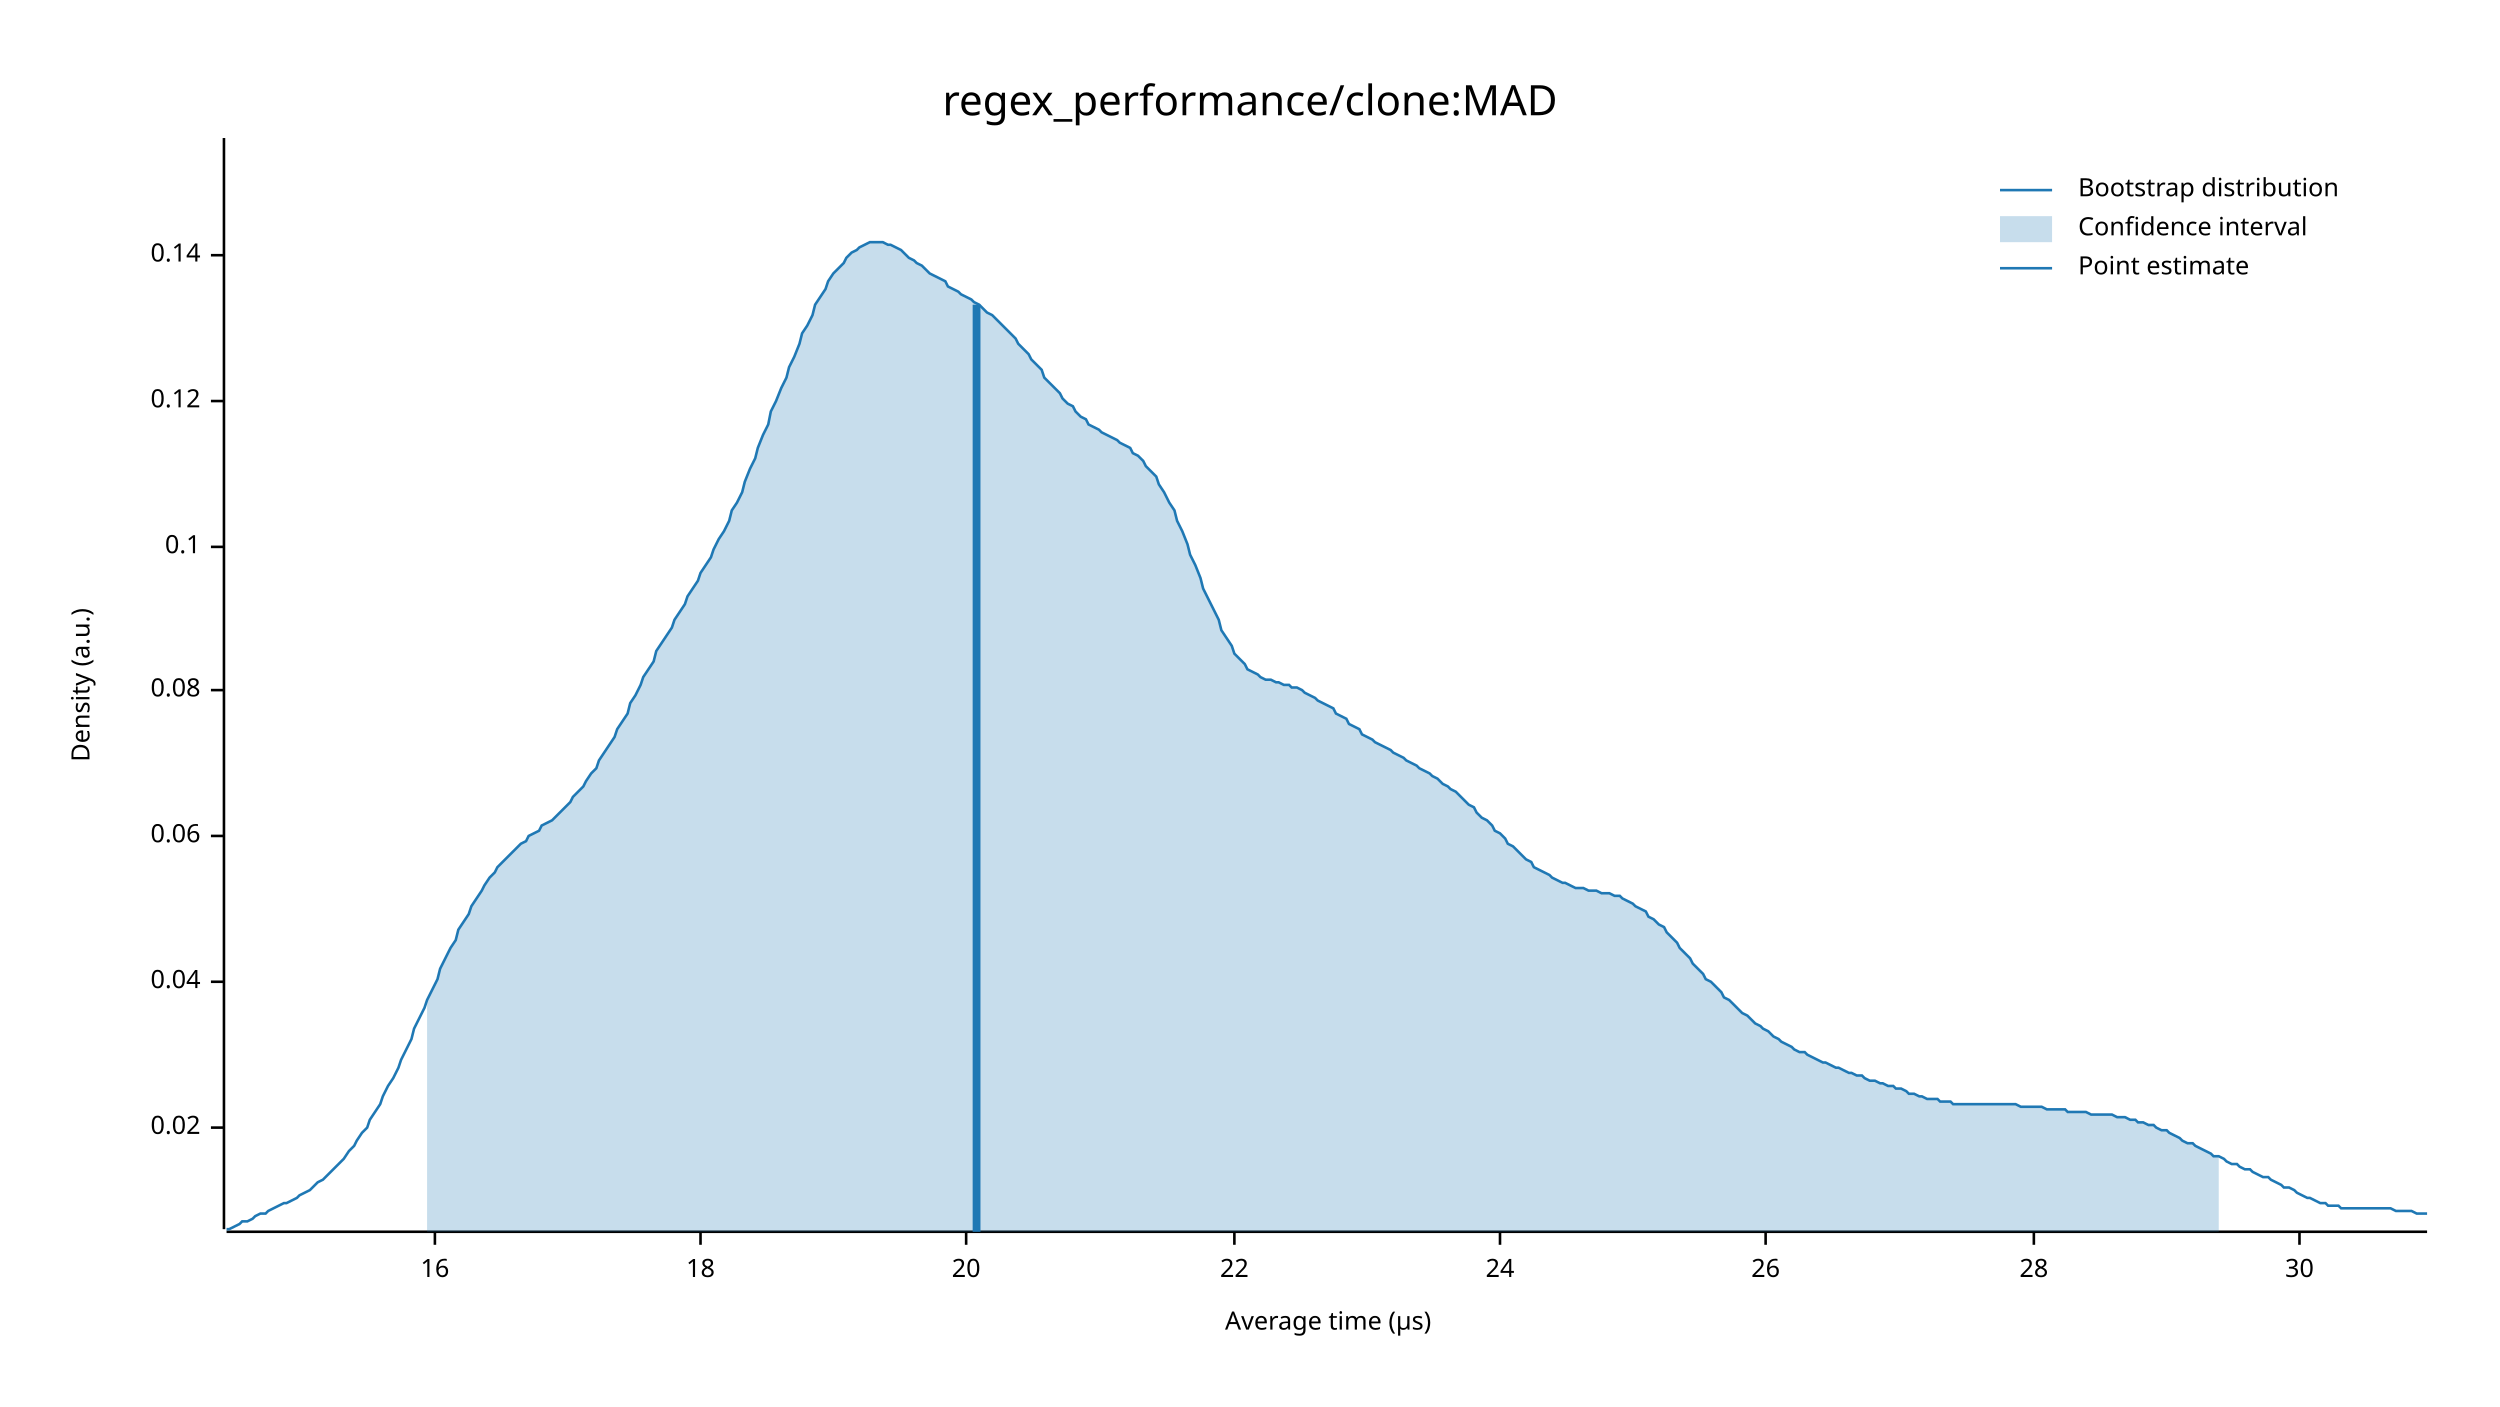
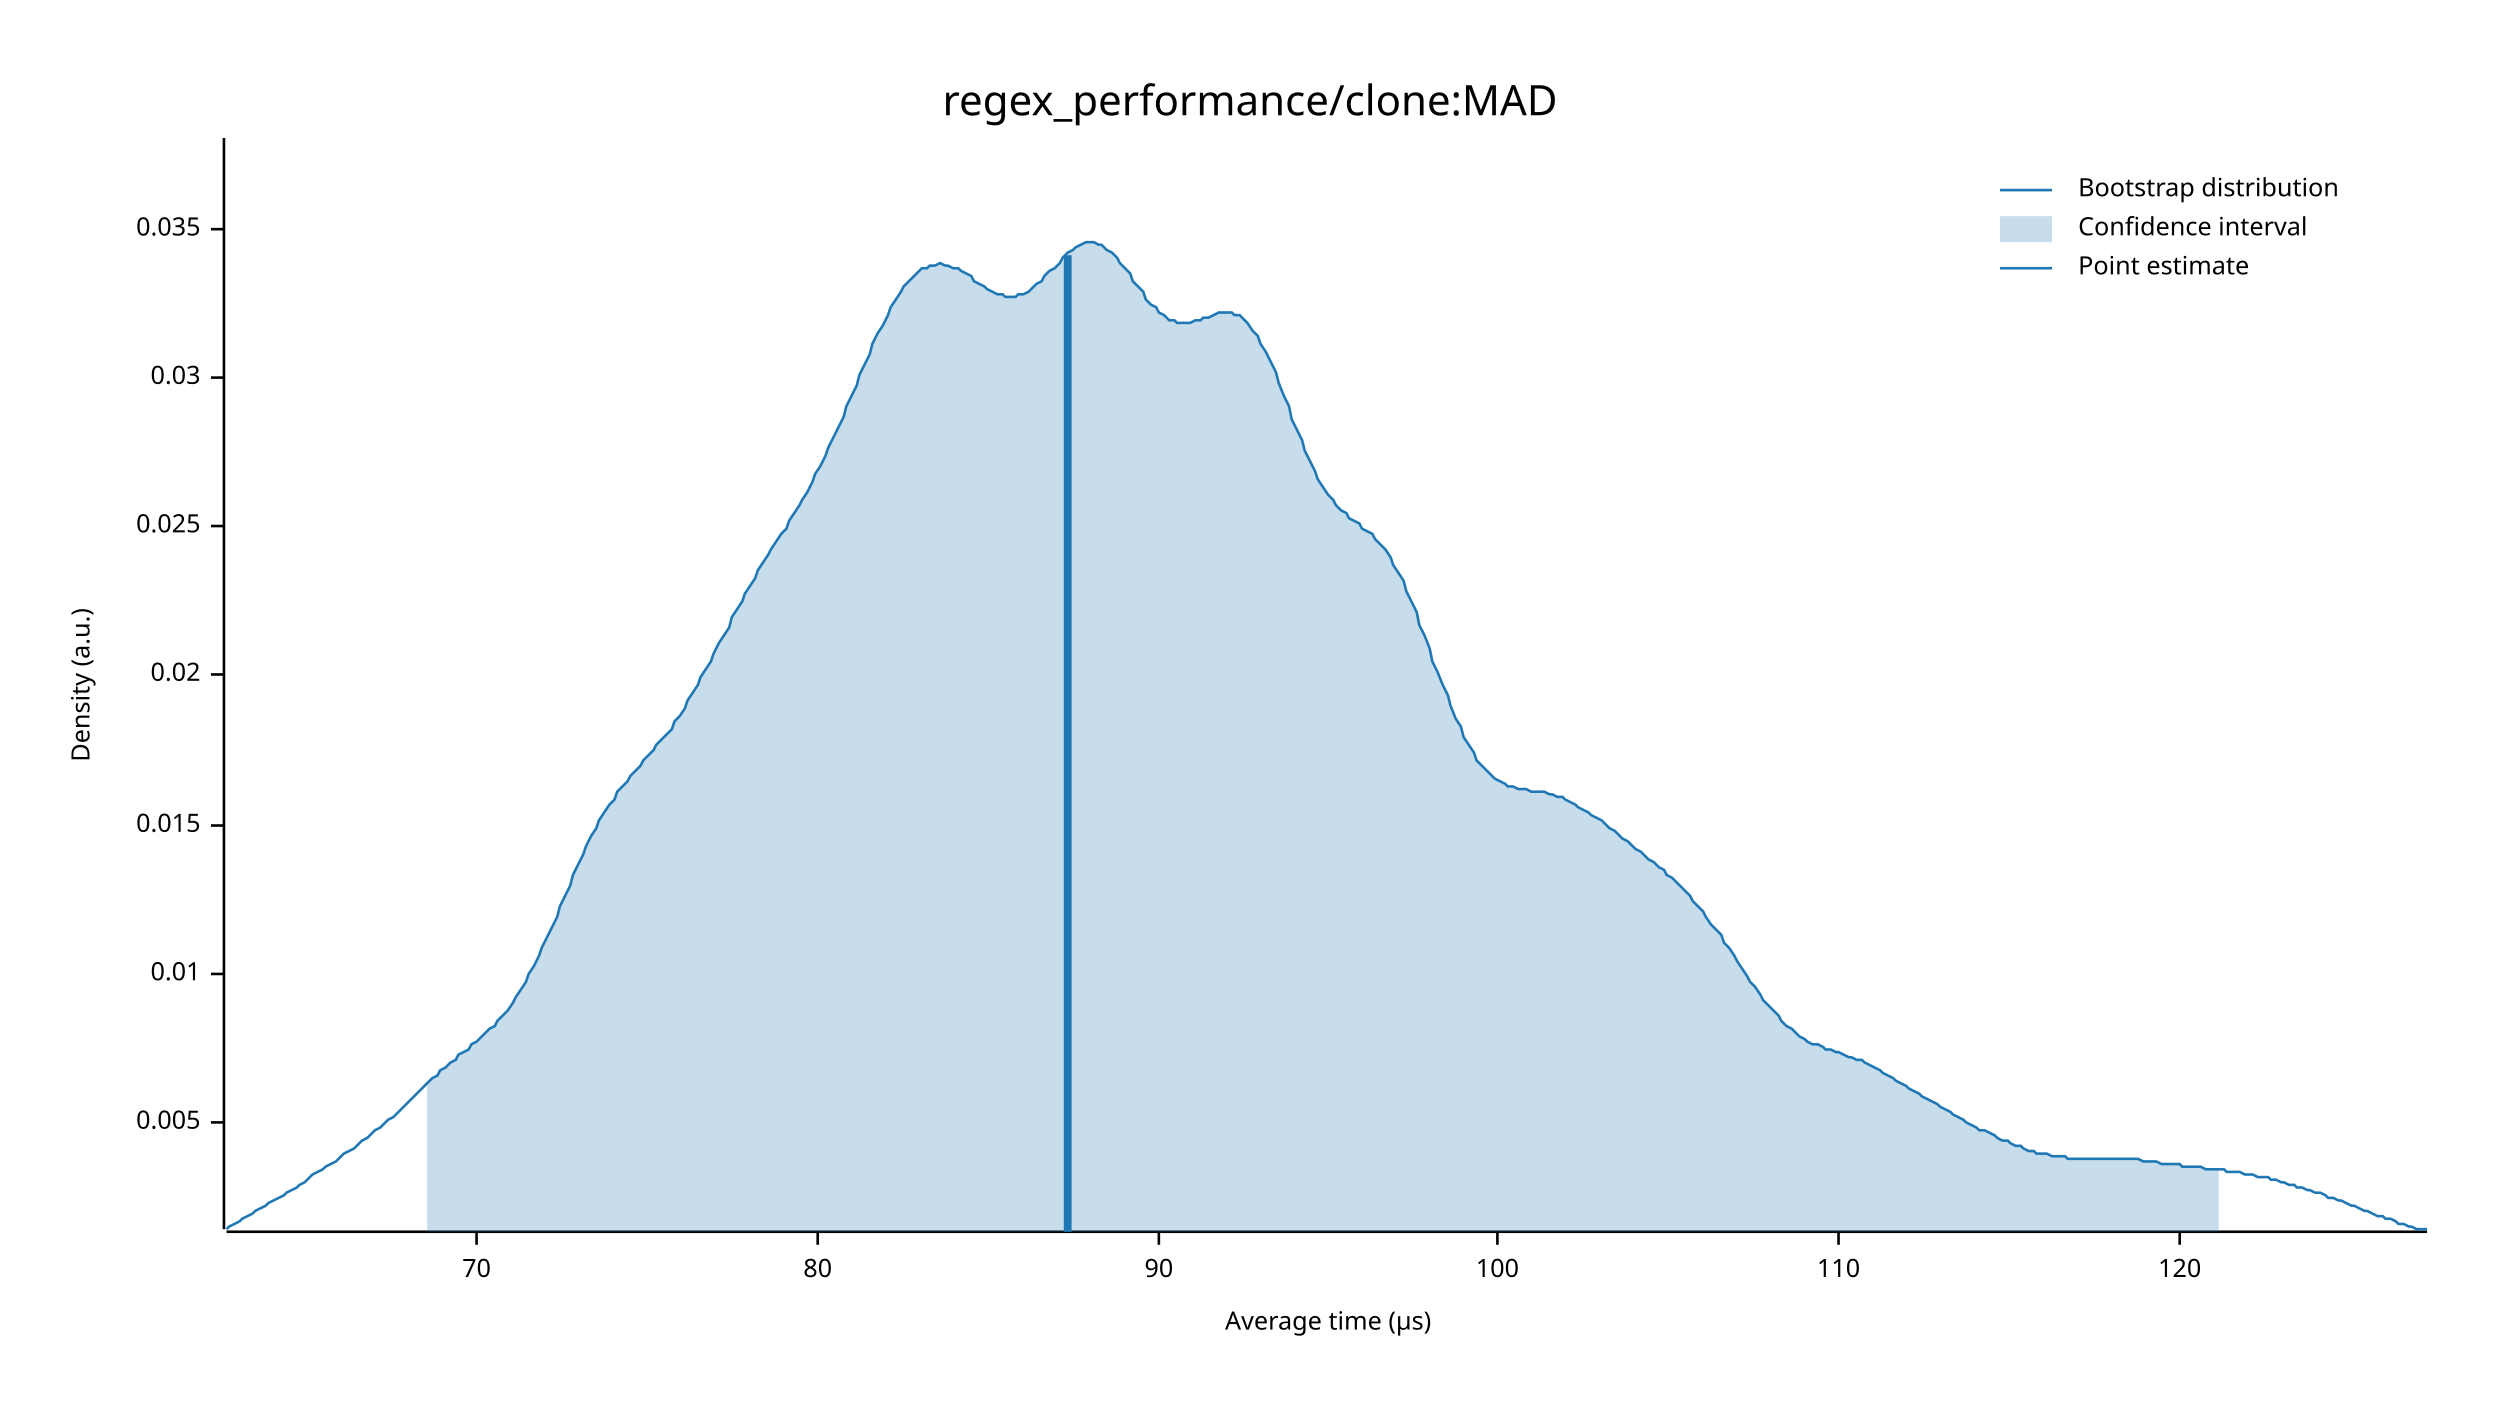
<svg xmlns="http://www.w3.org/2000/svg" width="960" height="540" viewBox="0 0 960 540">
  <text x="480" y="32" dy="0.76em" text-anchor="middle" font-family="sans-serif" font-size="16.129" opacity="1" fill="#000000">
regex_performance/clone:MAD
</text>
  <text x="27" y="263" dy="0.76em" text-anchor="middle" font-family="sans-serif" font-size="9.677" opacity="1" fill="#000000" transform="rotate(270, 27, 263)">
Density (a.u.)
</text>
  <text x="510" y="513" dy="-0.5ex" text-anchor="middle" font-family="sans-serif" font-size="9.677" opacity="1" fill="#000000">
Average time (µs)
</text>
  <polyline fill="none" opacity="1" stroke="#000000" stroke-width="1" points="86,53 86,472 " />
-   <text x="77" y="433" dy="0.5ex" text-anchor="end" font-family="sans-serif" font-size="9.677" opacity="1" fill="#000000">
+   <text x="77" y="431" dy="0.5ex" text-anchor="end" font-family="sans-serif" font-size="9.677" opacity="1" fill="#000000">
+ 0.005
+ </text>
+   <polyline fill="none" opacity="1" stroke="#000000" stroke-width="1" points="81,431 86,431 " />
+   <text x="77" y="374" dy="0.5ex" text-anchor="end" font-family="sans-serif" font-size="9.677" opacity="1" fill="#000000">
+ 0.01
+ </text>
+   <polyline fill="none" opacity="1" stroke="#000000" stroke-width="1" points="81,374 86,374 " />
+   <text x="77" y="317" dy="0.5ex" text-anchor="end" font-family="sans-serif" font-size="9.677" opacity="1" fill="#000000">
+ 0.015
+ </text>
+   <polyline fill="none" opacity="1" stroke="#000000" stroke-width="1" points="81,317 86,317 " />
+   <text x="77" y="259" dy="0.5ex" text-anchor="end" font-family="sans-serif" font-size="9.677" opacity="1" fill="#000000">
0.02
</text>
-   <polyline fill="none" opacity="1" stroke="#000000" stroke-width="1" points="81,433 86,433 " />
-   <text x="77" y="377" dy="0.5ex" text-anchor="end" font-family="sans-serif" font-size="9.677" opacity="1" fill="#000000">
- 0.04
+   <polyline fill="none" opacity="1" stroke="#000000" stroke-width="1" points="81,259 86,259 " />
+   <text x="77" y="202" dy="0.5ex" text-anchor="end" font-family="sans-serif" font-size="9.677" opacity="1" fill="#000000">
+ 0.025
</text>
-   <polyline fill="none" opacity="1" stroke="#000000" stroke-width="1" points="81,377 86,377 " />
-   <text x="77" y="321" dy="0.5ex" text-anchor="end" font-family="sans-serif" font-size="9.677" opacity="1" fill="#000000">
- 0.06
+   <polyline fill="none" opacity="1" stroke="#000000" stroke-width="1" points="81,202 86,202 " />
+   <text x="77" y="145" dy="0.5ex" text-anchor="end" font-family="sans-serif" font-size="9.677" opacity="1" fill="#000000">
+ 0.03
</text>
-   <polyline fill="none" opacity="1" stroke="#000000" stroke-width="1" points="81,321 86,321 " />
-   <text x="77" y="265" dy="0.5ex" text-anchor="end" font-family="sans-serif" font-size="9.677" opacity="1" fill="#000000">
- 0.08
+   <polyline fill="none" opacity="1" stroke="#000000" stroke-width="1" points="81,145 86,145 " />
+   <text x="77" y="88" dy="0.5ex" text-anchor="end" font-family="sans-serif" font-size="9.677" opacity="1" fill="#000000">
+ 0.035
</text>
-   <polyline fill="none" opacity="1" stroke="#000000" stroke-width="1" points="81,265 86,265 " />
-   <text x="77" y="210" dy="0.5ex" text-anchor="end" font-family="sans-serif" font-size="9.677" opacity="1" fill="#000000">
- 0.1
+   <polyline fill="none" opacity="1" stroke="#000000" stroke-width="1" points="81,88 86,88 " />
+   <polyline fill="none" opacity="1" stroke="#000000" stroke-width="1" points="87,473 932,473 " />
+   <text x="183" y="483" dy="0.76em" text-anchor="middle" font-family="sans-serif" font-size="9.677" opacity="1" fill="#000000">
+ 70
</text>
-   <polyline fill="none" opacity="1" stroke="#000000" stroke-width="1" points="81,210 86,210 " />
-   <text x="77" y="154" dy="0.5ex" text-anchor="end" font-family="sans-serif" font-size="9.677" opacity="1" fill="#000000">
- 0.12
+   <polyline fill="none" opacity="1" stroke="#000000" stroke-width="1" points="183,473 183,478 " />
+   <text x="314" y="483" dy="0.76em" text-anchor="middle" font-family="sans-serif" font-size="9.677" opacity="1" fill="#000000">
+ 80
</text>
-   <polyline fill="none" opacity="1" stroke="#000000" stroke-width="1" points="81,154 86,154 " />
-   <text x="77" y="98" dy="0.5ex" text-anchor="end" font-family="sans-serif" font-size="9.677" opacity="1" fill="#000000">
- 0.14
+   <polyline fill="none" opacity="1" stroke="#000000" stroke-width="1" points="314,473 314,478 " />
+   <text x="445" y="483" dy="0.76em" text-anchor="middle" font-family="sans-serif" font-size="9.677" opacity="1" fill="#000000">
+ 90
</text>
-   <polyline fill="none" opacity="1" stroke="#000000" stroke-width="1" points="81,98 86,98 " />
-   <polyline fill="none" opacity="1" stroke="#000000" stroke-width="1" points="87,473 932,473 " />
-   <text x="167" y="483" dy="0.76em" text-anchor="middle" font-family="sans-serif" font-size="9.677" opacity="1" fill="#000000">
- 16
+   <polyline fill="none" opacity="1" stroke="#000000" stroke-width="1" points="445,473 445,478 " />
+   <text x="575" y="483" dy="0.76em" text-anchor="middle" font-family="sans-serif" font-size="9.677" opacity="1" fill="#000000">
+ 100
</text>
-   <polyline fill="none" opacity="1" stroke="#000000" stroke-width="1" points="167,473 167,478 " />
-   <text x="269" y="483" dy="0.76em" text-anchor="middle" font-family="sans-serif" font-size="9.677" opacity="1" fill="#000000">
- 18
+   <polyline fill="none" opacity="1" stroke="#000000" stroke-width="1" points="575,473 575,478 " />
+   <text x="706" y="483" dy="0.76em" text-anchor="middle" font-family="sans-serif" font-size="9.677" opacity="1" fill="#000000">
+ 110
</text>
-   <polyline fill="none" opacity="1" stroke="#000000" stroke-width="1" points="269,473 269,478 " />
-   <text x="371" y="483" dy="0.76em" text-anchor="middle" font-family="sans-serif" font-size="9.677" opacity="1" fill="#000000">
- 20
+   <polyline fill="none" opacity="1" stroke="#000000" stroke-width="1" points="706,473 706,478 " />
+   <text x="837" y="483" dy="0.76em" text-anchor="middle" font-family="sans-serif" font-size="9.677" opacity="1" fill="#000000">
+ 120
</text>
-   <polyline fill="none" opacity="1" stroke="#000000" stroke-width="1" points="371,473 371,478 " />
-   <text x="474" y="483" dy="0.76em" text-anchor="middle" font-family="sans-serif" font-size="9.677" opacity="1" fill="#000000">
- 22
- </text>
-   <polyline fill="none" opacity="1" stroke="#000000" stroke-width="1" points="474,473 474,478 " />
-   <text x="576" y="483" dy="0.76em" text-anchor="middle" font-family="sans-serif" font-size="9.677" opacity="1" fill="#000000">
- 24
- </text>
-   <polyline fill="none" opacity="1" stroke="#000000" stroke-width="1" points="576,473 576,478 " />
-   <text x="678" y="483" dy="0.76em" text-anchor="middle" font-family="sans-serif" font-size="9.677" opacity="1" fill="#000000">
- 26
- </text>
-   <polyline fill="none" opacity="1" stroke="#000000" stroke-width="1" points="678,473 678,478 " />
-   <text x="781" y="483" dy="0.76em" text-anchor="middle" font-family="sans-serif" font-size="9.677" opacity="1" fill="#000000">
- 28
- </text>
-   <polyline fill="none" opacity="1" stroke="#000000" stroke-width="1" points="781,473 781,478 " />
-   <text x="883" y="483" dy="0.76em" text-anchor="middle" font-family="sans-serif" font-size="9.677" opacity="1" fill="#000000">
- 30
- </text>
-   <polyline fill="none" opacity="1" stroke="#000000" stroke-width="1" points="883,473 883,478 " />
-   <polyline fill="none" opacity="1" stroke="#1F78B4" stroke-width="1" points="87,472 88,472 90,471 92,470 93,469 95,469 97,468 98,467 100,466 102,466 103,465 105,464 107,463 109,462 110,462 112,461 114,460 115,459 117,458 119,457 120,456 122,454 124,453 125,452 127,450 129,448 131,446 132,445 134,442 136,440 137,438 139,435 141,433 142,430 144,427 146,424 147,421 149,417 151,414 153,410 154,407 156,403 158,399 159,395 161,391 163,387 164,384 166,380 168,376 169,372 171,368 173,364 175,361 176,357 178,354 180,351 181,348 183,345 185,342 186,340 188,337 190,335 191,333 193,331 195,329 197,327 198,326 200,324 202,323 203,321 205,320 207,319 208,317 210,316 212,315 214,313 215,312 217,310 219,308 220,306 222,304 224,302 225,300 227,297 229,295 230,292 232,289 234,286 236,283 237,280 239,277 241,274 242,270 244,267 246,263 247,260 249,257 251,254 252,250 254,247 256,244 258,241 259,238 261,235 263,232 264,229 266,226 268,223 269,220 271,217 273,214 274,211 276,207 278,204 280,200 281,196 283,193 285,189 286,185 288,180 290,176 291,172 293,167 295,163 296,158 298,154 300,149 302,145 303,141 305,137 307,132 308,128 310,125 312,121 313,117 315,114 317,111 318,108 320,105 322,103 324,101 325,99 327,97 329,96 330,95 332,94 334,93 335,93 337,93 339,93 341,94 342,94 344,95 346,96 347,97 349,99 351,100 352,101 354,102 356,104 357,105 359,106 361,107 363,108 364,110 366,111 368,112 369,113 371,114 373,115 374,116 376,117 378,119 379,120 381,121 383,123 385,125 386,126 388,128 390,130 391,132 393,134 395,136 396,138 398,140 400,142 401,145 403,147 405,149 407,151 408,153 410,155 412,156 413,158 415,160 417,161 418,163 420,164 422,165 423,166 425,167 427,168 429,169 430,170 432,171 434,172 435,174 437,175 439,177 440,179 442,181 444,183 445,186 447,189 449,193 451,196 452,200 454,204 456,209 457,213 459,217 461,222 462,226 464,230 466,234 468,238 469,242 471,245 473,248 474,251 476,253 478,255 479,257 481,258 483,259 484,260 486,261 488,261 490,262 491,262 493,263 495,263 496,264 498,264 500,265 501,266 503,267 505,268 506,269 508,270 510,271 512,272 513,274 515,275 517,276 518,278 520,279 522,280 523,282 525,283 527,284 528,285 530,286 532,287 534,288 535,289 537,290 539,291 540,292 542,293 544,294 545,295 547,296 549,297 550,298 552,299 554,301 556,302 557,303 559,304 561,306 562,307 564,309 566,310 567,312 569,314 571,315 573,317 574,319 576,320 578,322 579,324 581,325 583,327 584,328 586,330 588,331 589,333 591,334 593,335 595,336 596,337 598,338 600,339 601,339 603,340 605,341 606,341 608,341 610,342 611,342 613,342 615,343 617,343 618,343 620,344 622,344 623,345 625,346 627,347 628,348 630,349 632,350 633,352 635,353 637,355 639,356 640,358 642,360 644,362 645,364 647,366 649,368 650,370 652,372 654,374 655,376 657,377 659,379 661,381 662,383 664,384 666,386 667,387 669,389 671,390 672,391 674,393 676,394 677,395 679,396 681,398 683,399 684,400 686,401 688,402 689,403 691,404 693,404 694,405 696,406 698,407 700,408 701,408 703,409 705,410 706,410 708,411 710,412 711,412 713,413 715,413 716,414 718,415 720,415 722,416 723,416 725,417 727,417 728,418 730,418 732,419 733,420 735,420 737,421 738,421 740,422 742,422 744,422 745,423 747,423 749,423 750,424 752,424 754,424 755,424 757,424 759,424 760,424 762,424 764,424 766,424 767,424 769,424 771,424 772,424 774,424 776,425 777,425 779,425 781,425 782,425 784,425 786,426 788,426 789,426 791,426 793,426 794,427 796,427 798,427 799,427 801,427 803,428 804,428 806,428 808,428 810,428 811,428 813,429 815,429 816,429 818,430 820,430 821,431 823,431 825,432 827,432 828,433 830,434 832,434 833,435 835,436 837,437 838,438 840,439 842,439 843,440 845,441 847,442 849,443 850,444 852,444 854,445 855,446 857,447 859,447 860,448 862,449 864,449 865,450 867,451 869,452 871,452 872,453 874,454 876,455 877,456 879,456 881,457 882,458 884,459 886,460 887,460 889,461 891,462 893,462 894,463 896,463 898,463 899,464 901,464 903,464 904,464 906,464 908,464 909,464 911,464 913,464 915,464 916,464 918,464 920,465 921,465 923,465 925,465 926,465 928,466 930,466 932,466 " />
-   <polygon opacity="0.25" fill="#1F78B4" points="164,384 166,380 168,376 169,372 171,368 173,364 175,361 176,357 178,354 180,351 181,348 183,345 185,342 186,340 188,337 190,335 191,333 193,331 195,329 197,327 198,326 200,324 202,323 203,321 205,320 207,319 208,317 210,316 212,315 214,313 215,312 217,310 219,308 220,306 222,304 224,302 225,300 227,297 229,295 230,292 232,289 234,286 236,283 237,280 239,277 241,274 242,270 244,267 246,263 247,260 249,257 251,254 252,250 254,247 256,244 258,241 259,238 261,235 263,232 264,229 266,226 268,223 269,220 271,217 273,214 274,211 276,207 278,204 280,200 281,196 283,193 285,189 286,185 288,180 290,176 291,172 293,167 295,163 296,158 298,154 300,149 302,145 303,141 305,137 307,132 308,128 310,125 312,121 313,117 315,114 317,111 318,108 320,105 322,103 324,101 325,99 327,97 329,96 330,95 332,94 334,93 335,93 337,93 339,93 341,94 342,94 344,95 346,96 347,97 349,99 351,100 352,101 354,102 356,104 357,105 359,106 361,107 363,108 364,110 366,111 368,112 369,113 371,114 373,115 374,116 376,117 378,119 379,120 381,121 383,123 385,125 386,126 388,128 390,130 391,132 393,134 395,136 396,138 398,140 400,142 401,145 403,147 405,149 407,151 408,153 410,155 412,156 413,158 415,160 417,161 418,163 420,164 422,165 423,166 425,167 427,168 429,169 430,170 432,171 434,172 435,174 437,175 439,177 440,179 442,181 444,183 445,186 447,189 449,193 451,196 452,200 454,204 456,209 457,213 459,217 461,222 462,226 464,230 466,234 468,238 469,242 471,245 473,248 474,251 476,253 478,255 479,257 481,258 483,259 484,260 486,261 488,261 490,262 491,262 493,263 495,263 496,264 498,264 500,265 501,266 503,267 505,268 506,269 508,270 510,271 512,272 513,274 515,275 517,276 518,278 520,279 522,280 523,282 525,283 527,284 528,285 530,286 532,287 534,288 535,289 537,290 539,291 540,292 542,293 544,294 545,295 547,296 549,297 550,298 552,299 554,301 556,302 557,303 559,304 561,306 562,307 564,309 566,310 567,312 569,314 571,315 573,317 574,319 576,320 578,322 579,324 581,325 583,327 584,328 586,330 588,331 589,333 591,334 593,335 595,336 596,337 598,338 600,339 601,339 603,340 605,341 606,341 608,341 610,342 611,342 613,342 615,343 617,343 618,343 620,344 622,344 623,345 625,346 627,347 628,348 630,349 632,350 633,352 635,353 637,355 639,356 640,358 642,360 644,362 645,364 647,366 649,368 650,370 652,372 654,374 655,376 657,377 659,379 661,381 662,383 664,384 666,386 667,387 669,389 671,390 672,391 674,393 676,394 677,395 679,396 681,398 683,399 684,400 686,401 688,402 689,403 691,404 693,404 694,405 696,406 698,407 700,408 701,408 703,409 705,410 706,410 708,411 710,412 711,412 713,413 715,413 716,414 718,415 720,415 722,416 723,416 725,417 727,417 728,418 730,418 732,419 733,420 735,420 737,421 738,421 740,422 742,422 744,422 745,423 747,423 749,423 750,424 752,424 754,424 755,424 757,424 759,424 760,424 762,424 764,424 766,424 767,424 769,424 771,424 772,424 774,424 776,425 777,425 779,425 781,425 782,425 784,425 786,426 788,426 789,426 791,426 793,426 794,427 796,427 798,427 799,427 801,427 803,428 804,428 806,428 808,428 810,428 811,428 813,429 815,429 816,429 818,430 820,430 821,431 823,431 825,432 827,432 828,433 830,434 832,434 833,435 835,436 837,437 838,438 840,439 842,439 843,440 845,441 847,442 849,443 850,444 852,444 852,473 164,473 " />
-   <polyline fill="none" opacity="1" stroke="#1F78B4" stroke-width="3" points="375,473 375,117 " />
+   <polyline fill="none" opacity="1" stroke="#000000" stroke-width="1" points="837,473 837,478 " />
+   <polyline fill="none" opacity="1" stroke="#1F78B4" stroke-width="1" points="87,472 88,471 90,470 92,469 93,468 95,467 97,466 98,465 100,464 102,463 103,462 105,461 107,460 109,459 110,458 112,457 114,456 115,455 117,454 119,452 120,451 122,450 124,449 125,448 127,447 129,446 131,444 132,443 134,442 136,441 137,440 139,438 141,437 142,436 144,434 146,433 147,432 149,430 151,429 153,427 154,426 156,424 158,422 159,421 161,419 163,417 164,416 166,414 168,413 169,411 171,410 173,408 175,407 176,405 178,404 180,403 181,401 183,400 185,398 186,397 188,395 190,394 191,392 193,390 195,388 197,385 198,383 200,380 202,377 203,374 205,371 207,367 208,364 210,360 212,356 214,352 215,348 217,344 219,340 220,336 222,332 224,328 225,325 227,321 229,318 230,315 232,312 234,309 236,307 237,304 239,302 241,300 242,298 244,296 246,294 247,292 249,290 251,288 252,286 254,284 256,282 258,280 259,277 261,275 263,272 264,269 266,266 268,263 269,260 271,257 273,254 274,251 276,247 278,244 280,241 281,237 283,234 285,231 286,228 288,225 290,222 291,219 293,216 295,213 296,211 298,208 300,205 302,203 303,200 305,197 307,194 308,192 310,189 312,185 313,182 315,179 317,175 318,172 320,168 322,164 324,160 325,156 327,152 329,148 330,144 332,140 334,136 335,132 337,128 339,125 341,121 342,118 344,115 346,112 347,110 349,108 351,106 352,105 354,103 356,103 357,102 359,102 361,101 363,102 364,102 366,103 368,103 369,104 371,105 373,106 374,108 376,109 378,110 379,111 381,112 383,113 385,113 386,114 388,114 390,114 391,113 393,113 395,112 396,111 398,109 400,108 401,106 403,104 405,103 407,101 408,99 410,97 412,96 413,95 415,94 417,93 418,93 420,93 422,94 423,94 425,96 427,97 429,99 430,101 432,103 434,105 435,108 437,110 439,112 440,115 442,117 444,118 445,120 447,121 449,123 451,123 452,124 454,124 456,124 457,124 459,123 461,123 462,122 464,122 466,121 468,120 469,120 471,120 473,120 474,121 476,121 478,123 479,124 481,127 483,129 484,132 486,135 488,139 490,143 491,147 493,152 495,156 496,161 498,165 500,169 501,173 503,177 505,181 506,184 508,187 510,190 512,192 513,194 515,196 517,197 518,199 520,200 522,201 523,203 525,204 527,205 528,207 530,209 532,211 534,214 535,217 537,220 539,223 540,227 542,231 544,235 545,240 547,244 549,249 550,254 552,258 554,263 556,267 557,271 559,276 561,279 562,283 564,286 566,289 567,292 569,294 571,296 573,298 574,299 576,300 578,301 579,302 581,302 583,303 584,303 586,303 588,304 589,304 591,304 593,304 595,305 596,305 598,306 600,306 601,307 603,308 605,309 606,310 608,311 610,312 611,313 613,314 615,315 617,317 618,318 620,319 622,321 623,322 625,323 627,325 628,326 630,327 632,329 633,330 635,331 637,333 639,334 640,336 642,337 644,339 645,340 647,342 649,344 650,346 652,348 654,350 655,352 657,355 659,357 661,359 662,362 664,364 666,367 667,369 669,372 671,375 672,377 674,379 676,382 677,384 679,386 681,388 683,390 684,392 686,394 688,395 689,396 691,398 693,399 694,400 696,401 698,401 700,402 701,403 703,403 705,404 706,404 708,405 710,406 711,406 713,407 715,407 716,408 718,409 720,410 722,411 723,412 725,413 727,414 728,415 730,416 732,417 733,418 735,419 737,420 738,421 740,422 742,423 744,424 745,425 747,426 749,427 750,428 752,429 754,430 755,431 757,432 759,433 760,434 762,434 764,435 766,436 767,437 769,438 771,438 772,439 774,440 776,440 777,441 779,442 781,442 782,443 784,443 786,443 788,444 789,444 791,444 793,444 794,445 796,445 798,445 799,445 801,445 803,445 804,445 806,445 808,445 810,445 811,445 813,445 815,445 816,445 818,445 820,445 821,445 823,446 825,446 827,446 828,446 830,447 832,447 833,447 835,447 837,447 838,448 840,448 842,448 843,448 845,448 847,449 849,449 850,449 852,449 854,449 855,450 857,450 859,450 860,450 862,451 864,451 865,451 867,452 869,452 871,452 872,453 874,453 876,454 877,454 879,455 881,455 882,456 884,456 886,457 887,457 889,458 891,458 893,459 894,460 896,460 898,461 899,461 901,462 903,463 904,463 906,464 908,465 909,465 911,466 913,467 915,467 916,468 918,468 920,469 921,470 923,470 925,471 926,471 928,472 930,472 932,472 " />
+   <polygon opacity="0.25" fill="#1F78B4" points="164,416 166,414 168,413 169,411 171,410 173,408 175,407 176,405 178,404 180,403 181,401 183,400 185,398 186,397 188,395 190,394 191,392 193,390 195,388 197,385 198,383 200,380 202,377 203,374 205,371 207,367 208,364 210,360 212,356 214,352 215,348 217,344 219,340 220,336 222,332 224,328 225,325 227,321 229,318 230,315 232,312 234,309 236,307 237,304 239,302 241,300 242,298 244,296 246,294 247,292 249,290 251,288 252,286 254,284 256,282 258,280 259,277 261,275 263,272 264,269 266,266 268,263 269,260 271,257 273,254 274,251 276,247 278,244 280,241 281,237 283,234 285,231 286,228 288,225 290,222 291,219 293,216 295,213 296,211 298,208 300,205 302,203 303,200 305,197 307,194 308,192 310,189 312,185 313,182 315,179 317,175 318,172 320,168 322,164 324,160 325,156 327,152 329,148 330,144 332,140 334,136 335,132 337,128 339,125 341,121 342,118 344,115 346,112 347,110 349,108 351,106 352,105 354,103 356,103 357,102 359,102 361,101 363,102 364,102 366,103 368,103 369,104 371,105 373,106 374,108 376,109 378,110 379,111 381,112 383,113 385,113 386,114 388,114 390,114 391,113 393,113 395,112 396,111 398,109 400,108 401,106 403,104 405,103 407,101 408,99 410,97 412,96 413,95 415,94 417,93 418,93 420,93 422,94 423,94 425,96 427,97 429,99 430,101 432,103 434,105 435,108 437,110 439,112 440,115 442,117 444,118 445,120 447,121 449,123 451,123 452,124 454,124 456,124 457,124 459,123 461,123 462,122 464,122 466,121 468,120 469,120 471,120 473,120 474,121 476,121 478,123 479,124 481,127 483,129 484,132 486,135 488,139 490,143 491,147 493,152 495,156 496,161 498,165 500,169 501,173 503,177 505,181 506,184 508,187 510,190 512,192 513,194 515,196 517,197 518,199 520,200 522,201 523,203 525,204 527,205 528,207 530,209 532,211 534,214 535,217 537,220 539,223 540,227 542,231 544,235 545,240 547,244 549,249 550,254 552,258 554,263 556,267 557,271 559,276 561,279 562,283 564,286 566,289 567,292 569,294 571,296 573,298 574,299 576,300 578,301 579,302 581,302 583,303 584,303 586,303 588,304 589,304 591,304 593,304 595,305 596,305 598,306 600,306 601,307 603,308 605,309 606,310 608,311 610,312 611,313 613,314 615,315 617,317 618,318 620,319 622,321 623,322 625,323 627,325 628,326 630,327 632,329 633,330 635,331 637,333 639,334 640,336 642,337 644,339 645,340 647,342 649,344 650,346 652,348 654,350 655,352 657,355 659,357 661,359 662,362 664,364 666,367 667,369 669,372 671,375 672,377 674,379 676,382 677,384 679,386 681,388 683,390 684,392 686,394 688,395 689,396 691,398 693,399 694,400 696,401 698,401 700,402 701,403 703,403 705,404 706,404 708,405 710,406 711,406 713,407 715,407 716,408 718,409 720,410 722,411 723,412 725,413 727,414 728,415 730,416 732,417 733,418 735,419 737,420 738,421 740,422 742,423 744,424 745,425 747,426 749,427 750,428 752,429 754,430 755,431 757,432 759,433 760,434 762,434 764,435 766,436 767,437 769,438 771,438 772,439 774,440 776,440 777,441 779,442 781,442 782,443 784,443 786,443 788,444 789,444 791,444 793,444 794,445 796,445 798,445 799,445 801,445 803,445 804,445 806,445 808,445 810,445 811,445 813,445 815,445 816,445 818,445 820,445 821,445 823,446 825,446 827,446 828,446 830,447 832,447 833,447 835,447 837,447 838,448 840,448 842,448 843,448 845,448 847,449 849,449 850,449 852,449 852,473 164,473 " />
+   <polyline fill="none" opacity="1" stroke="#1F78B4" stroke-width="3" points="410,473 410,98 " />
  <text x="798" y="68" dy="0.76em" text-anchor="start" font-family="sans-serif" font-size="9.677" opacity="1" fill="#000000">
Bootstrap distribution
</text>
  <text x="798" y="83" dy="0.76em" text-anchor="start" font-family="sans-serif" font-size="9.677" opacity="1" fill="#000000">
Confidence interval
</text>
  <text x="798" y="98" dy="0.76em" text-anchor="start" font-family="sans-serif" font-size="9.677" opacity="1" fill="#000000">
Point estimate
</text>
  <polyline fill="none" opacity="1" stroke="#1F78B4" stroke-width="1" points="768,73 788,73 " />
  <rect x="768" y="83" width="20" height="10" opacity="0.25" fill="#1F78B4" stroke="none" />
  <polyline fill="none" opacity="1" stroke="#1F78B4" stroke-width="1" points="768,103 788,103 " />
</svg>
